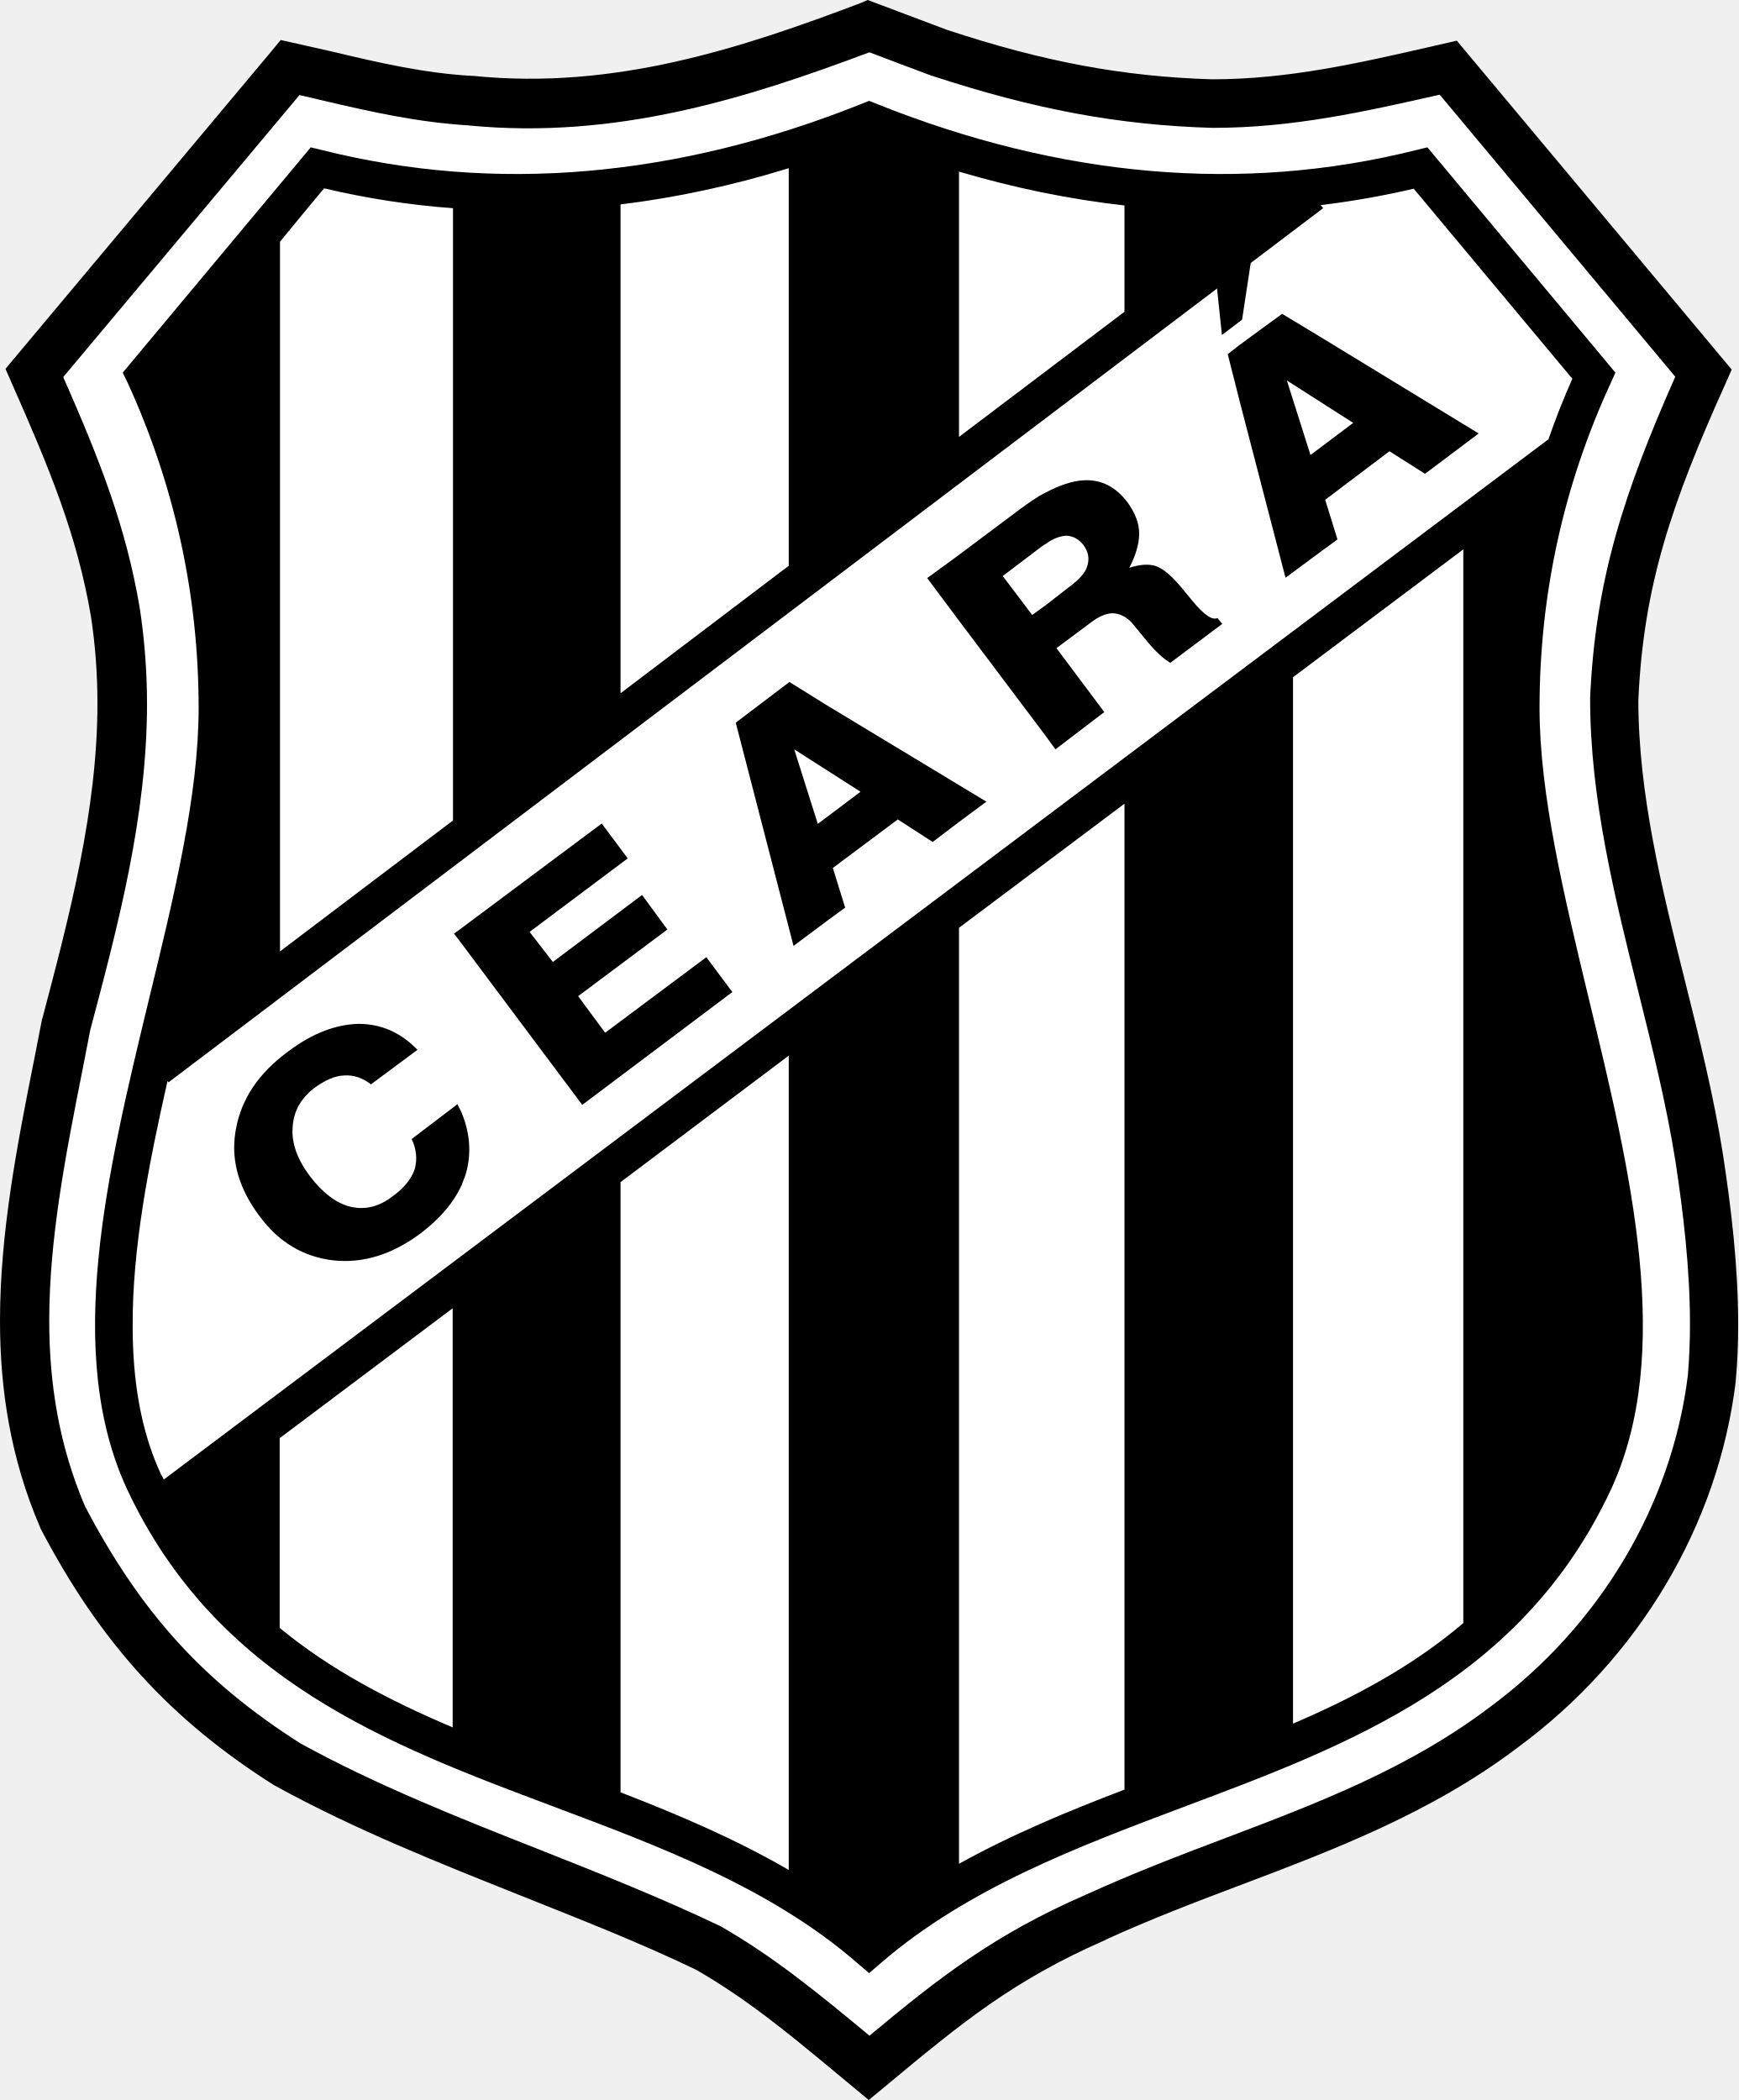
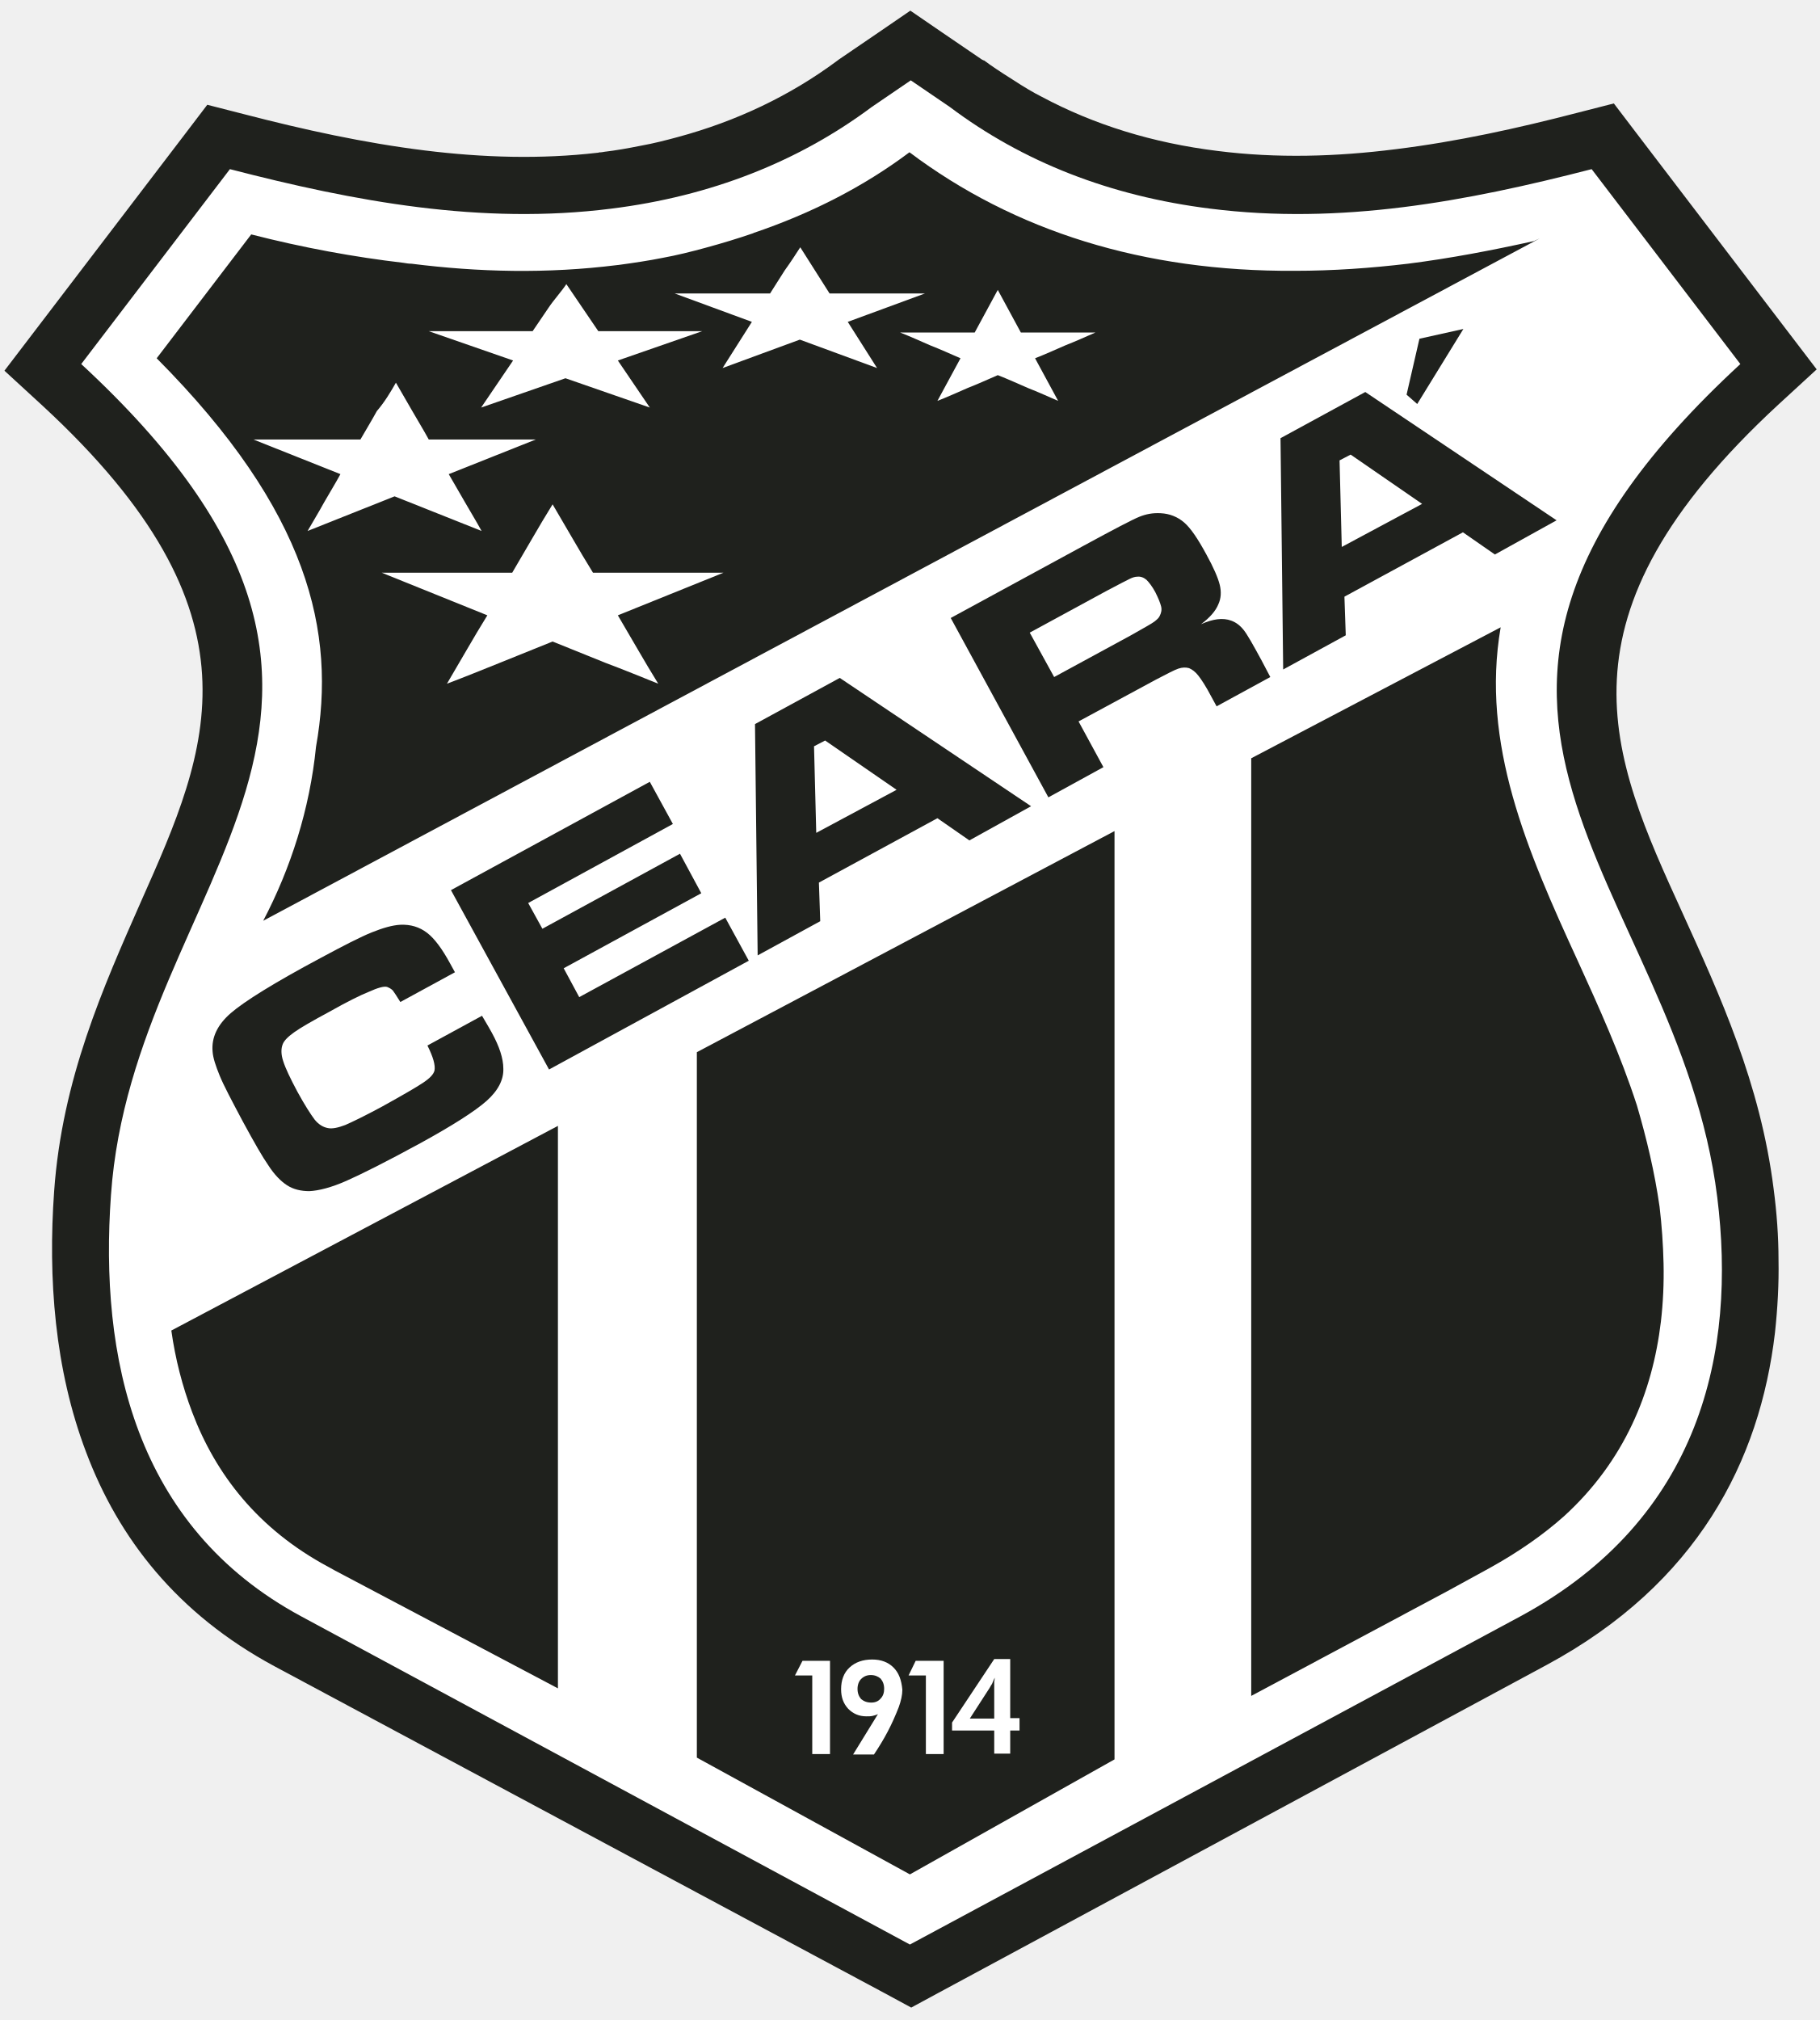
- <svg xmlns="http://www.w3.org/2000/svg" version="1.1" id="Layer_1" x="0px" y="0px" viewBox="-102.1 179.6 508.4 614.3" enable-background="new -102.1 179.6 508.4 614.3" xml:space="preserve">
+ <svg xmlns="http://www.w3.org/2000/svg" version="1.1" id="Camada_1" x="0px" y="0px" viewBox="-100 169 410 455" enable-background="new -100 169 410 455" xml:space="preserve">
  <g>
-     <path fill="#FFFFFF" d="M218.5,740.4c40.3-18.5,83.1-28.2,119.2-55.5c33.4-24.5,56-61.2,61-102.3c1.9-21.3-0.5-43.2-3.6-64.1   c-6.9-44.6-24.9-88.8-24.9-134.4c1.6-35.9,11.1-61.9,26.1-95.4l-74.6-89.3c-23.3,5.4-44.9,10.5-68.9,10.5   C224.3,209,200.3,204,173,195l-20.7-7.8c-38,14.3-75,25.9-116.5,21.8c-18.3-1-34.9-5.7-52.9-9.7L-92,288.7   c10.5,23.8,19.4,44.6,23.7,70c6.6,41.5-3.8,80.9-14.3,120.6c-9.3,48.4-21.4,96.6-1,144.1C-67,655-48,676.6-17.8,695.8   c39.2,21.6,82.6,34.4,122.9,53.6c17.5,10,30.9,21.8,47.2,35.1C175.9,764.7,191.1,752.3,218.5,740.4L218.5,740.4z" />
-     <path d="M284,278.1l-11.1-6.7l-12.3,9l-3.6,2.8l3.6,14.2l13.3,51.2l10-7.4l5.2-3.8l-3.6-11.6l18.8-14.2l10.4,6.6l15.7-11.8   L284,278.1L284,278.1z M284,310.6L284,310.6l-2.8,2.1l-6.9-21.8l9.7,6.2l9.7,6.2L284,310.6L284,310.6z" />
-     <polygon points="260.7,273.5 261.2,273.1 264.5,251.4 260.7,253.9 253.4,259.5 255.3,277.6  " />
-     <path d="M246.7,355.4c-1.4-1.7-2.4-2.9-3.3-4c-2.9-3.5-5.4-5.5-7.4-6.2c-2.1-0.7-4.7-0.5-7.8,0.5c1.9-3.6,2.9-7.1,2.9-10   c0-3.1-1.2-6-3.3-9c-3.5-4.7-7.8-6.9-13-6.6c-3.3,0.2-6.9,1.4-11.1,3.6c-2.4,1.2-4.8,2.9-7.4,4.8l-18.7,14l-8.5,6.2l8.5,11.4   l26.1,34.7l2.9,4l14.3-10.9l-14-18.7l9.8-7.3c2.4-1.9,4.7-2.9,6.6-2.9s3.8,0.9,5.5,2.6c0.7,0.9,2.2,2.6,4.7,5.7   c2.4,2.9,4.7,5,6.7,6.2l15.2-11.4l-1.4-1.7C252.4,361.1,250,359.4,246.7,355.4L246.7,355.4z M215.9,345.2L215.9,345.2   c-0.5,1.9-2.4,4-5.4,6.2l-6.7,5.2l-4,2.9l-8.6-11.4l11.2-8.5c0.5-0.3,0.9-0.7,1.4-0.9c2.1-1.6,4.1-2.2,5.7-2.4   c2.1,0,3.8,0.9,5.2,2.6C216.3,341,216.6,343.1,215.9,345.2L215.9,345.2z" />
-     <path d="M139.9,386l-11.1-6.9L113.1,391l16.9,65.3l9.9-7.4l5.2-3.8l-3.6-11.6l19-14.2l10.2,6.6l7.1-5.4l8.6-6.4l-8.6-5.2L139.9,386   L139.9,386z M139.9,418.5L139.9,418.5l-2.8,2.1l-6.9-21.8l9.7,6.2l9.7,6.2L139.9,418.5L139.9,418.5z" />
-     <polygon points="74.9,481.7 67,471 93.1,451.5 85.7,441.4 59.6,461 52.8,452.2 81.5,430.7 73.9,420.5 32.9,451.1 30.7,452.7    32.9,455.6 68.2,502.8 112.1,469.8 104.5,459.6  " />
-     <path d="M31.7,502.6l-13.4,10.2c1.4,2.9,1.7,5.9,0.9,8.8c-1,2.9-3.1,5.5-6.4,7.9c-4,3.1-8.1,4.1-12.4,3.1c-4.1-1-8.1-4-11.9-9   c-3.6-4.8-5.4-9.7-5-14.2c0.2-4.7,2.4-8.5,6.4-11.6c3.1-2.2,5.9-3.5,8.6-3.6c2.8-0.2,5.5,0.7,7.9,2.6L20,486.7   c-4.8-5-10.5-7.6-17.3-7.6c-6.7,0.2-13.5,2.8-20.4,8c-8.8,6.4-13.8,14-15.4,22.8c-0.3,1.7-0.5,3.5-0.5,5.2v0.2   c0,6.7,2.4,13.3,7.3,19.9c5.7,7.8,13,12.1,21.8,13.1c8.6,0.9,17.1-1.7,25.4-7.9c5.7-4.3,9.7-9,12.1-14.3c0.3-1,0.9-2.2,1.2-3.3   c1.6-5.7,1.2-11.6-1.2-17.5C32.6,504.3,32.1,503.5,31.7,502.6L31.7,502.6z" />
-     <path d="M215.5,733.8c0,0,0.1,0,0.1-0.1L215.5,733.8L215.5,733.8z" />
-     <path d="M152.2,194.9c3.9,1.5,18.3,6.9,18.3,6.9h0.1c29.9,9.8,54.4,14.4,81.9,15.2h0.1h0.1c23.3,0,44.2-4.7,66.3-9.7   c5,6,63.8,76.4,68.9,82.5c-15,33.9-23.4,59.5-24.9,93.9v0.2v0.2c0,29.2,7.2,57.9,14.1,85.6c4.1,16.4,8.3,33.4,10.9,49.9   c2.2,14.5,4.2,31,4.2,47.3c0,5-0.2,10-0.6,14.9c-4.7,38.1-25.8,73.5-58.1,97.3c-23.6,17.8-49.8,27.8-77.5,38.3   c-13.3,5-27,10.3-40.4,16.4c-26.9,11.7-43,24.3-63.4,41.3c-0.5-0.4-1.4-1.2-1.4-1.2c-13.6-11.2-26.4-21.8-42.1-30.8l-0.2-0.1   l-0.2-0.1c-17.2-8.2-35.1-15.3-52.5-22.2c-23.6-9.3-47.8-18.9-70-31.1c-28.3-18-46.6-38.1-63-69.3c-7.7-18-10.5-36.1-10.5-54.4   c0-24,4.8-48.5,9.8-73.7c0,0,2.1-10.9,2.2-11.3c8.2-30.9,16.6-62.6,16.6-95.5c0-9.2-0.7-18.5-2.1-27.8   c-4.1-24.3-11.9-43.8-22.4-67.7c5.1-6.1,64.1-76.5,69.1-82.5c3.1,0.7,6.4,1.5,6.4,1.5c14.5,3.4,28.1,6.5,43.4,7.4H35   C78.4,220.5,116.7,208.2,152.2,194.9L152.2,194.9z M149.6,180.5L149.6,180.5C115,193.6,77.7,206,36.4,201.8h-0.2H36   C22,201,8.9,198-4.9,194.7l-15.1-3.4l-2.8,3.4l-77.7,92.8l1.8,4.1c11,24.9,19.1,44.3,23.2,68.3c1.3,8.5,1.9,17,1.9,25.4   c0,31.3-8.2,62.2-16.1,92.2l-0.1,0.2l-2.3,11.8c-5,25.1-10,50.7-10,76.5c0,20.1,3.1,40.3,11.7,60.3l0.1,0.3l0.1,0.2   c17.5,33.4,38,55.9,68.4,75.1l0.2,0.1l0.2,0.1c23.1,12.7,47.8,22.5,71.6,32c17,6.8,34.7,13.7,51.3,21.7   c14.6,8.4,26.4,18.1,39.9,29.3l10.6,8.8l4.6-3.8c22.6-18.8,37.6-31.2,64.6-43l0.1-0.1c12.9-5.9,26.5-11.1,39.5-16   c27.5-10.4,55.9-21.2,81-40.2c35.4-26,58.7-65.1,63.8-107.2v-0.1v-0.1c0.5-5.4,0.7-10.9,0.7-16.3c0-17.3-2.1-34.4-4.4-49.5   c-2.7-17.2-7-34.5-11.2-51.2c-6.7-26.8-13.6-54.6-13.6-82c1.5-33.5,9.7-57.5,25.5-92.6l1.8-4.1L324,191.5l-7,1.6   c-21.8,5-42.3,9.7-64.6,9.7c-26-0.8-49.2-5.1-77.6-14.5c-0.3-0.1-23.1-8.7-23.1-8.7L149.6,180.5L149.6,180.5z" />
-     <path d="M362.6,471.7c-7.4-30.8-14.4-59.9-14.4-85c0-33.1,7-65.1,20.8-95l1.4-3.1l-55-65.9l-3.3,0.8c-50.7,12.7-103.9,8.1-158-13.6   l-2-0.8l-2,0.8c-54.2,21.7-107.4,26.3-158,13.6l-3.3-0.8l-55,65.9l1.5,3.1c13.6,29.8,20.7,61.8,20.7,95c0,25.2-7,54.3-14.5,85.1   c-12.3,50.9-25,103.5-6.4,143.5c26.2,55.8,76.3,74.6,124.8,92.8c31.1,11.7,63.3,23.7,88.6,45.6l3.6,3.1l3.6-3.1   c25.3-21.8,57.5-33.9,88.6-45.6c48.5-18.2,98.7-37,124.8-92.8C387.6,575.2,374.9,522.6,362.6,471.7L362.6,471.7z M-20.3,600.3   L-20.3,600.3l50.6-38v122.6c-18.4-7.8-35.7-16.8-50.6-29.1L-20.3,600.3L-20.3,600.3z M79.4,525.4L79.4,525.4l49.2-37v238.2   c-15.7-9.1-32.4-16.2-49.2-22.7V525.4L79.4,525.4z M178.4,451L178.4,451l48.4-36.3v288.4c-16.5,6.3-32.9,13.1-48.4,21.7V451   L178.4,451z M276.1,377.7L276.1,377.7l49.8-37.4v314.1c-14.7,12.5-31.6,21.6-49.8,29.4V377.7L276.1,377.7z M79.4,239.4L79.4,239.4   c16.3-2,32.7-5.5,49.2-10.6v116.3l-49.2,37.3V239.4L79.4,239.4z M178.4,229.8L178.4,229.8c16.2,4.8,32.4,8.1,48.4,9.9v31.1   l-48.4,36.6V229.8L178.4,229.8z M-7.3,234.7L-7.3,234.7c12.4,2.9,25,4.9,37.7,5.8v179.1l-50.6,38.3V250.3   C-13.8,242.5-8.6,236.2-7.3,234.7L-7.3,234.7z M-53.1,495.8L-53.1,495.8l0.3,0.4l337.7-255.7l-0.7-0.9c9.1-1.1,18.2-2.7,27.2-4.8   c3.7,4.4,42.6,51.1,46.4,55.6c-2.6,5.8-4.9,11.7-7,17.7l-405,304.3c-0.2-0.5-0.5-1-0.8-1.5c-6-12.9-8.3-27.7-8.3-43.4   C-63.4,544.9-58.7,520.5-53.1,495.8L-53.1,495.8z" />
+     <path fill="#1F211D" d="M-38.2,544.3c-21.9-11.8-35.1-28.8-42.4-48.2c-7.1-18.7-8.6-39.2-7.2-58.8c1.8-25.2,11-45.8,19.6-65.3   c15.3-34.4,28.7-64.6-22.2-111.6l-8.6-7.9l7.1-9.3l33.5-43.9l5.1-6.7l8.2,2.1c13.5,3.5,27.1,6.5,40.9,8.2c13,1.6,26,2,38.9,0.5   c-0.5,0.1-0.6,0.1,0.6-0.1c0.2,0,0.4-0.1,0.7-0.1l0,0c-0.3,0-0.5,0.1-0.7,0.1c-0.2,0-0.4,0-0.5,0.1c0,0,0,0,0,0c0,0,0,0,0,0   c0.4-0.1,0.9-0.1,1.3-0.2l0,0c0.7-0.1,0.5-0.1,0,0l0,0c2.6-0.3,5.4-0.8,8.4-1.4c2.8-0.5,5.5-1.2,8.1-1.9c13.4-3.6,25.5-9.4,36-17.2   l0.4-0.3l8.8-6l7.3-5l7.3,5l8.8,6l0.4,0.2l0,0l0.1,0c1.6,1.2,3.7,2.6,6.4,4.3c2.6,1.7,4.8,3,6.6,3.9c11.8,6.3,25,10.4,39.6,12.2   c13.4,1.7,26.8,1.3,40.2-0.4c13.8-1.7,27.4-4.7,40.9-8.2l8.2-2.1l5.1,6.7l33.5,43.9l7.1,9.3l-8.6,7.9c-52,48-37.9,78.9-21.7,114.4   c8.5,18.7,17.6,38.5,20.6,62.3l0,0c0.7,5.3,1.1,10.7,1.1,16c0.1,5.4-0.2,10.8-0.8,16.4c-3.4,28.9-17.5,56.5-51.4,74.8l-137.1,73.9   l-6.1,3.3l-6.1-3.3L-38.2,544.3z M-56.7,487c5.3,14,14.8,26.3,30.6,34.8L105,592.4l131.1-70.6c25.1-13.5,35.6-34,38.1-55.3   c0.5-4.2,0.7-8.6,0.6-13.1c-0.1-4.4-0.4-8.9-0.9-13.2l0,0c-2.5-20.1-10.7-38-18.4-54.8c-19.4-42.5-36.5-79.7,19.2-135.7l-21.5-28.2   c-12,2.9-23.9,5.4-35.9,6.9c-15.1,1.9-30.6,2.3-46.5,0.3c-17.7-2.2-33.9-7.3-48.5-15c-3.4-1.8-6.1-3.4-8.4-4.8   c-2.1-1.3-4.6-3.1-7.5-5.2l-1.5-1l-1.5,1c-13.1,9.8-28,16.9-44.4,21.3c-3.2,0.9-6.5,1.6-9.8,2.3c-3,0.6-6.4,1.1-10,1.6l0,0   c0,0-0.1,0-0.1,0l0,0c-15.9,2-31.3,1.6-46.4-0.3c-12-1.5-23.9-3.9-35.9-6.9l-21.5,28.2c54.4,54.9,38.2,91.4,19.8,132.7   c-7.7,17.3-15.9,35.6-17.3,56.6C-63.4,455.6-62.3,472.4-56.7,487L-56.7,487z M36,203.3C36,203.3,36,203.3,36,203.3L36,203.3   L36,203.3C36,203.3,36,203.3,36,203.3L36,203.3C36,203.3,36,203.3,36,203.3L36,203.3L36,203.3L36,203.3z M39.1,228.7   C34.8,229.3,41.3,228.4,39.1,228.7L39.1,228.7z" />
+     <path fill="#FFFFFF" d="M-32.1,533.1c-37.7-20.3-45.5-58.7-42.9-94.9C-70,366.4,3.2,329.5-81.7,251l33.5-43.9   c28.2,7.3,56.6,12.6,85.9,8.9c22.5-2.8,42.2-10.6,58.7-22.9l8.8-6l8.8,6c16.5,12.4,36.2,20.1,58.7,22.9c29.3,3.7,57.6-1.6,85.9-8.9   l33.5,43.9c-85,78.4-14.1,116.1-5.2,187.7c4.3,34.5-3.5,72.3-44.4,94.4L105,607L-32.1,533.1z" />
+     <path fill="#1F211D" d="M246.9,222.7L-40.7,376.4c6.2-11.8,10.5-25.2,11.9-39.2c4.6-25.8-1.6-53-35.9-87.5l21.3-27.9c0,0,0,0,0,0   c11.7,3,23.2,5.1,34.3,6.4c0.6,0.1,1.2,0.2,1.8,0.2c15.1,1.9,30.5,2.3,46.4,0.3l0,0c0,0,0.1,0,0.1,0l0,0c3.7-0.5,7-1,10-1.6   c3.3-0.6,6.5-1.4,9.8-2.3c3.7-1,7.3-2.1,10.8-3.3c0,0-0.1,0-0.1,0c13-4.4,24.8-10.4,35.2-18.2c23.7,17.8,52.8,26.9,86.8,26.7   c8.6,0,17.1-0.6,25.5-1.6c9.5-1.2,18.9-3,28.4-5.1L246.9,222.7z M39.1,228.7C34.8,229.3,41.3,228.4,39.1,228.7L39.1,228.7z" />
+     <path fill="#1F211D" d="M-3.7,404.5l12.3-6.7c1.1,1.9,1.9,3.2,2.2,3.8c1.7,3.1,2.6,5.8,2.6,8.1c0.1,2.5-1.2,5-3.8,7.3   c-2.6,2.3-7.6,5.5-14.9,9.5c-7.7,4.2-13.3,7-16.7,8.5c-3.4,1.5-6.2,2.2-8.3,2.3c-1.9,0-3.6-0.4-5-1.3c-1.4-0.9-2.9-2.4-4.3-4.6   c-1.2-1.7-3.1-5-5.7-9.8c-2.5-4.7-4.3-8.1-5.2-10.3c-0.9-2.2-1.5-4-1.6-5.4c-0.3-3.2,1.1-6.1,4.1-8.7c3-2.6,9.7-6.8,20.2-12.4   c5.2-2.8,9.1-4.8,11.6-5.8c2.5-1,4.6-1.6,6.4-1.7c2.3-0.1,4.3,0.5,6,1.8c1.7,1.3,3.4,3.6,5.2,6.9c0.1,0.2,0.5,0.9,1.1,2l-12.3,6.7   c-0.8-1.3-1.4-2.2-1.7-2.6c-0.4-0.4-0.8-0.6-1.3-0.8c-0.7-0.2-2.1,0.2-4.1,1.1c-2,0.8-5,2.3-8.9,4.5c-3.9,2.1-6.5,3.6-7.9,4.6   c-1.4,1-2.3,1.9-2.6,2.7c-0.4,1-0.4,2.3,0.1,3.8c0.5,1.6,1.6,3.9,3.2,6.9c1.7,3.1,3,5.1,3.9,6.3c0.9,1.1,1.9,1.7,3,1.9   c1,0.2,2.3-0.1,3.9-0.7c1.6-0.7,4.3-2,8.2-4.1c4.7-2.6,7.8-4.4,9.3-5.4c1.5-1,2.4-1.9,2.6-2.8C-1.9,408.9-2.4,407.1-3.7,404.5   L-3.7,404.5z M1.6,369.5l44.8-24.4l5.2,9.5l-32.6,17.8l3.2,5.8l31-16.9l4.8,8.9l-31,16.9l3.5,6.5l32.9-17.9l5.3,9.7l-45,24.5   L1.6,369.5z M118.4,358.3l-7.2-5l-26.7,14.5l0.3,8.7l-14.1,7.7l-0.6-52.1l19.1-10.4l43.1,28.9L118.4,358.3z M102,346.9l-16.1-11.1   l-2.5,1.3l0.5,19.5L102,346.9z M136.2,348.6l-22-40.4L144,292c7-3.8,11.2-6,12.7-6.6c1.5-0.6,3-0.9,4.8-0.8c2,0.1,3.8,0.8,5.3,2.1   c1.5,1.3,3.1,3.7,5,7.2c1.6,2.9,2.6,5.2,3,6.8c0.4,1.6,0.3,3.1-0.3,4.4c-0.6,1.5-1.9,3-3.9,4.5c2.7-1.2,4.9-1.5,6.8-0.8   c1.1,0.4,2,1.1,2.8,2.1c0.8,1,2.1,3.3,4,6.8l2,3.8l-12.1,6.6l-1.2-2.2c-1.2-2.3-2.2-3.8-2.9-4.7c-0.7-0.9-1.4-1.4-2.1-1.7   c-0.7-0.2-1.5-0.2-2.4,0.1c-0.9,0.3-2.6,1.2-5.1,2.5l-17.4,9.4l5.6,10.3L136.2,348.6z M137.5,321.5l17.3-9.4c3-1.7,4.8-2.7,5.3-3.1   c0.5-0.4,1-0.8,1.2-1.3c0.3-0.6,0.5-1.3,0.3-2.1c-0.2-0.8-0.6-1.8-1.3-3.2c-0.7-1.3-1.4-2.2-2-2.8c-0.6-0.5-1.3-0.8-2.1-0.7   c-0.5,0-1.1,0.2-1.7,0.5c-0.6,0.3-2.4,1.2-5.2,2.7l-17.3,9.4L137.5,321.5z M236.8,293.9l-7.2-5l-26.7,14.5l0.3,8.7l-14.1,7.7   l-0.6-52.1l19.1-10.4l43.1,28.9L236.8,293.9z M220.4,282.5l-16.1-11.1l-2.5,1.3l0.5,19.5L220.4,282.5z M216.9,257.9l2.9-12.6   l9.9-2.2L219.3,260L216.9,257.9z" />
+     <path fill="#FFFFFF" d="M124.8,234.3c0.9,1.6,1.7,3.2,2.6,4.8c0.9,1.6,1.7,3.2,2.6,4.8h16.8c-2.3,1-4.5,2-6.8,2.9   c-2.3,1-4.5,2-6.8,2.9c0.9,1.6,1.7,3.2,2.6,4.8c0.9,1.6,1.7,3.2,2.6,4.8c-2.3-1-4.5-2-6.8-2.9c-2.3-1-4.5-2-6.8-2.9   c-2.3,1-4.5,2-6.8,2.9c-2.3,1-4.5,2-6.8,2.9c0.9-1.6,1.7-3.2,2.6-4.8s1.7-3.2,2.6-4.8c-2.3-1-4.5-2-6.8-2.9c-2.3-1-4.5-2-6.8-2.9   h16.8c0.9-1.6,1.7-3.2,2.6-4.8C123.1,237.5,123.9,235.9,124.8,234.3L124.8,234.3z" />
+     <path fill="#FFFFFF" d="M80.3,224.7c1.1,1.7,2.2,3.5,3.3,5.2c1.1,1.7,2.2,3.5,3.3,5.2h21.5c-2.9,1.1-5.8,2.1-8.7,3.2   c-2.9,1.1-5.8,2.1-8.7,3.2c1.1,1.7,2.2,3.5,3.3,5.2c1.1,1.7,2.2,3.5,3.3,5.2c-2.9-1.1-5.8-2.1-8.7-3.2c-2.9-1.1-5.8-2.1-8.7-3.2   c-2.9,1.1-5.8,2.1-8.7,3.2c-2.9,1.1-5.8,2.1-8.7,3.2c1.1-1.7,2.2-3.5,3.3-5.2c1.1-1.7,2.2-3.5,3.3-5.2c-2.9-1.1-5.8-2.1-8.7-3.2   c-2.9-1.1-5.8-2.1-8.7-3.2h21.5c1.1-1.7,2.2-3.5,3.3-5.2C78.1,228.1,79.2,226.4,80.3,224.7L80.3,224.7z" />
+     <path fill="#FFFFFF" d="M27.6,233c1.2,1.8,2.4,3.5,3.6,5.3c1.2,1.8,2.4,3.5,3.6,5.3h23.4c-3.2,1.1-6.3,2.2-9.5,3.3   c-3.2,1.1-6.3,2.2-9.5,3.3c1.2,1.8,2.4,3.5,3.6,5.3c1.2,1.8,2.4,3.5,3.6,5.3c-3.2-1.1-6.3-2.2-9.5-3.3c-3.2-1.1-6.3-2.2-9.5-3.3   c-3.2,1.1-6.3,2.2-9.5,3.3c-3.2,1.1-6.3,2.2-9.5,3.3c1.2-1.8,2.4-3.5,3.6-5.3c1.2-1.8,2.4-3.5,3.6-5.3c-3.2-1.1-6.3-2.2-9.5-3.3   c-3.2-1.1-6.3-2.2-9.5-3.3h23.4c1.2-1.8,2.4-3.5,3.6-5.3S26.4,234.8,27.6,233L27.6,233z" />
+     <path fill="#FFFFFF" d="M-10.8,255.2c1.2,2.1,2.5,4.3,3.7,6.4c1.2,2.1,2.5,4.2,3.7,6.4h24.1c-3.3,1.3-6.5,2.6-9.8,3.9   c-3.3,1.3-6.5,2.6-9.8,3.9c1.2,2.1,2.5,4.3,3.7,6.4c1.2,2.1,2.5,4.2,3.7,6.4c-3.3-1.3-6.5-2.6-9.8-3.9c-3.3-1.3-6.5-2.6-9.8-3.9   c-3.3,1.3-6.5,2.6-9.8,3.9c-3.3,1.3-6.5,2.6-9.8,3.9c1.2-2.1,2.5-4.2,3.7-6.4c1.2-2.1,2.5-4.2,3.7-6.4c-3.3-1.3-6.5-2.6-9.8-3.9   c-3.3-1.3-6.5-2.6-9.8-3.9h24.1c1.2-2.1,2.5-4.2,3.7-6.4C-13.3,259.5-12,257.3-10.8,255.2L-10.8,255.2z" />
+     <path fill="#1F211D" d="M25.7,549.3V422.6l-87.1,46.1c0.9,6.4,2.5,12.6,4.7,18.4c5.3,14,14.8,26.3,30.6,34.8l1.5,0.8l-1-0.5   L25.7,549.3z M105,591.2L57,564.9V406l94.1-49.8v209.1L105,591.2z M181.9,339.8l56.2-29.5c-4.5,26.2,5.9,50.2,17.4,75.2   c4.7,10.3,9.6,21.1,13.3,32.5c2.2,7.5,4,15.1,5.1,22.8c0.5,4.2,0.8,8.5,0.9,12.8c0.1,4.4-0.1,8.8-0.6,13.1   c-1.9,15.9-8.2,31.4-21.8,43.8c-4.7,4.2-10.3,8.1-16.8,11.7l-9.5,5.2l0,0l-39.7,21.5l39.7-21.5L181.9,551L181.9,339.8L181.9,339.8z   " />
+     <path fill="#FFFFFF" d="M24.5,282.6c1.5,2.6,3,5.1,4.5,7.7c1.5,2.6,3,5.1,4.6,7.7H63c-4,1.6-7.9,3.2-11.9,4.8   c-4,1.6-7.9,3.2-11.9,4.8c1.5,2.6,3,5.1,4.5,7.7s3,5.1,4.6,7.7c-4-1.6-7.9-3.2-11.9-4.7c-4-1.6-7.9-3.2-11.9-4.8   c-4,1.6-7.9,3.2-11.9,4.8c-4,1.6-7.9,3.2-11.9,4.7c1.5-2.6,3-5.1,4.5-7.7s3-5.1,4.6-7.7c-4-1.6-7.9-3.2-11.9-4.8   c-4-1.6-7.9-3.2-11.9-4.8h29.4c1.5-2.6,3-5.1,4.5-7.7S22.9,285.2,24.5,282.6L24.5,282.6z" />
+   </g>
+   <g>
+     <polygon fill="#FFFFFF" points="83,564.1 83,546.4 79.1,546.4 80.8,543.1 87,543.1 87,564.1  " />
+     <polygon fill="#FFFFFF" points="108.6,564.1 108.6,546.4 104.7,546.4 106.3,543.1 112.6,543.1 112.6,564.1  " />
+     <path fill="#FFFFFF" d="M101.3,544.6c-1.2-1.2-2.8-1.8-4.8-1.8c-2.1,0-3.8,0.6-5.1,1.8c-1.3,1.2-1.9,2.9-1.9,4.9   c0,1.8,0.5,3.2,1.6,4.4c1.1,1.1,2.4,1.7,4.1,1.7c0.5,0,1,0,1.4-0.1c0.4-0.1,0.8-0.2,1.2-0.4l-5.6,9.1h4.7c2.4-3.6,4-6.6,5.6-10.7   c0.5-1.4,0.8-2.7,0.8-3.9C103.1,547.4,102.5,545.8,101.3,544.6z M98.4,551.6c-0.5,0.6-1.2,0.9-2.1,0.9c-1,0-1.7-0.3-2.3-0.8   c-0.5-0.6-0.8-1.3-0.8-2.3c0-0.9,0.3-1.7,0.8-2.2c0.6-0.6,1.3-0.9,2.2-0.9c0.9,0,1.6,0.3,2.2,0.8c0.5,0.6,0.8,1.3,0.8,2.3   C99.2,550.2,99,551,98.4,551.6z" />
+     <path fill="#FFFFFF" d="M127.6,556v-13.3H124l-9.5,14.3v1.8h9.5v5.2h3.6v-5.2h2.1V556H127.6z M124,547.8c0,0.3,0,0.8,0,1.5v6.8   h-5.5l4.2-6.5c0.3-0.4,0.5-0.9,0.8-1.3c0.2-0.5,0.4-0.9,0.6-1.4C124.1,547.1,124.1,547.4,124,547.8z" />
  </g>
</svg>
